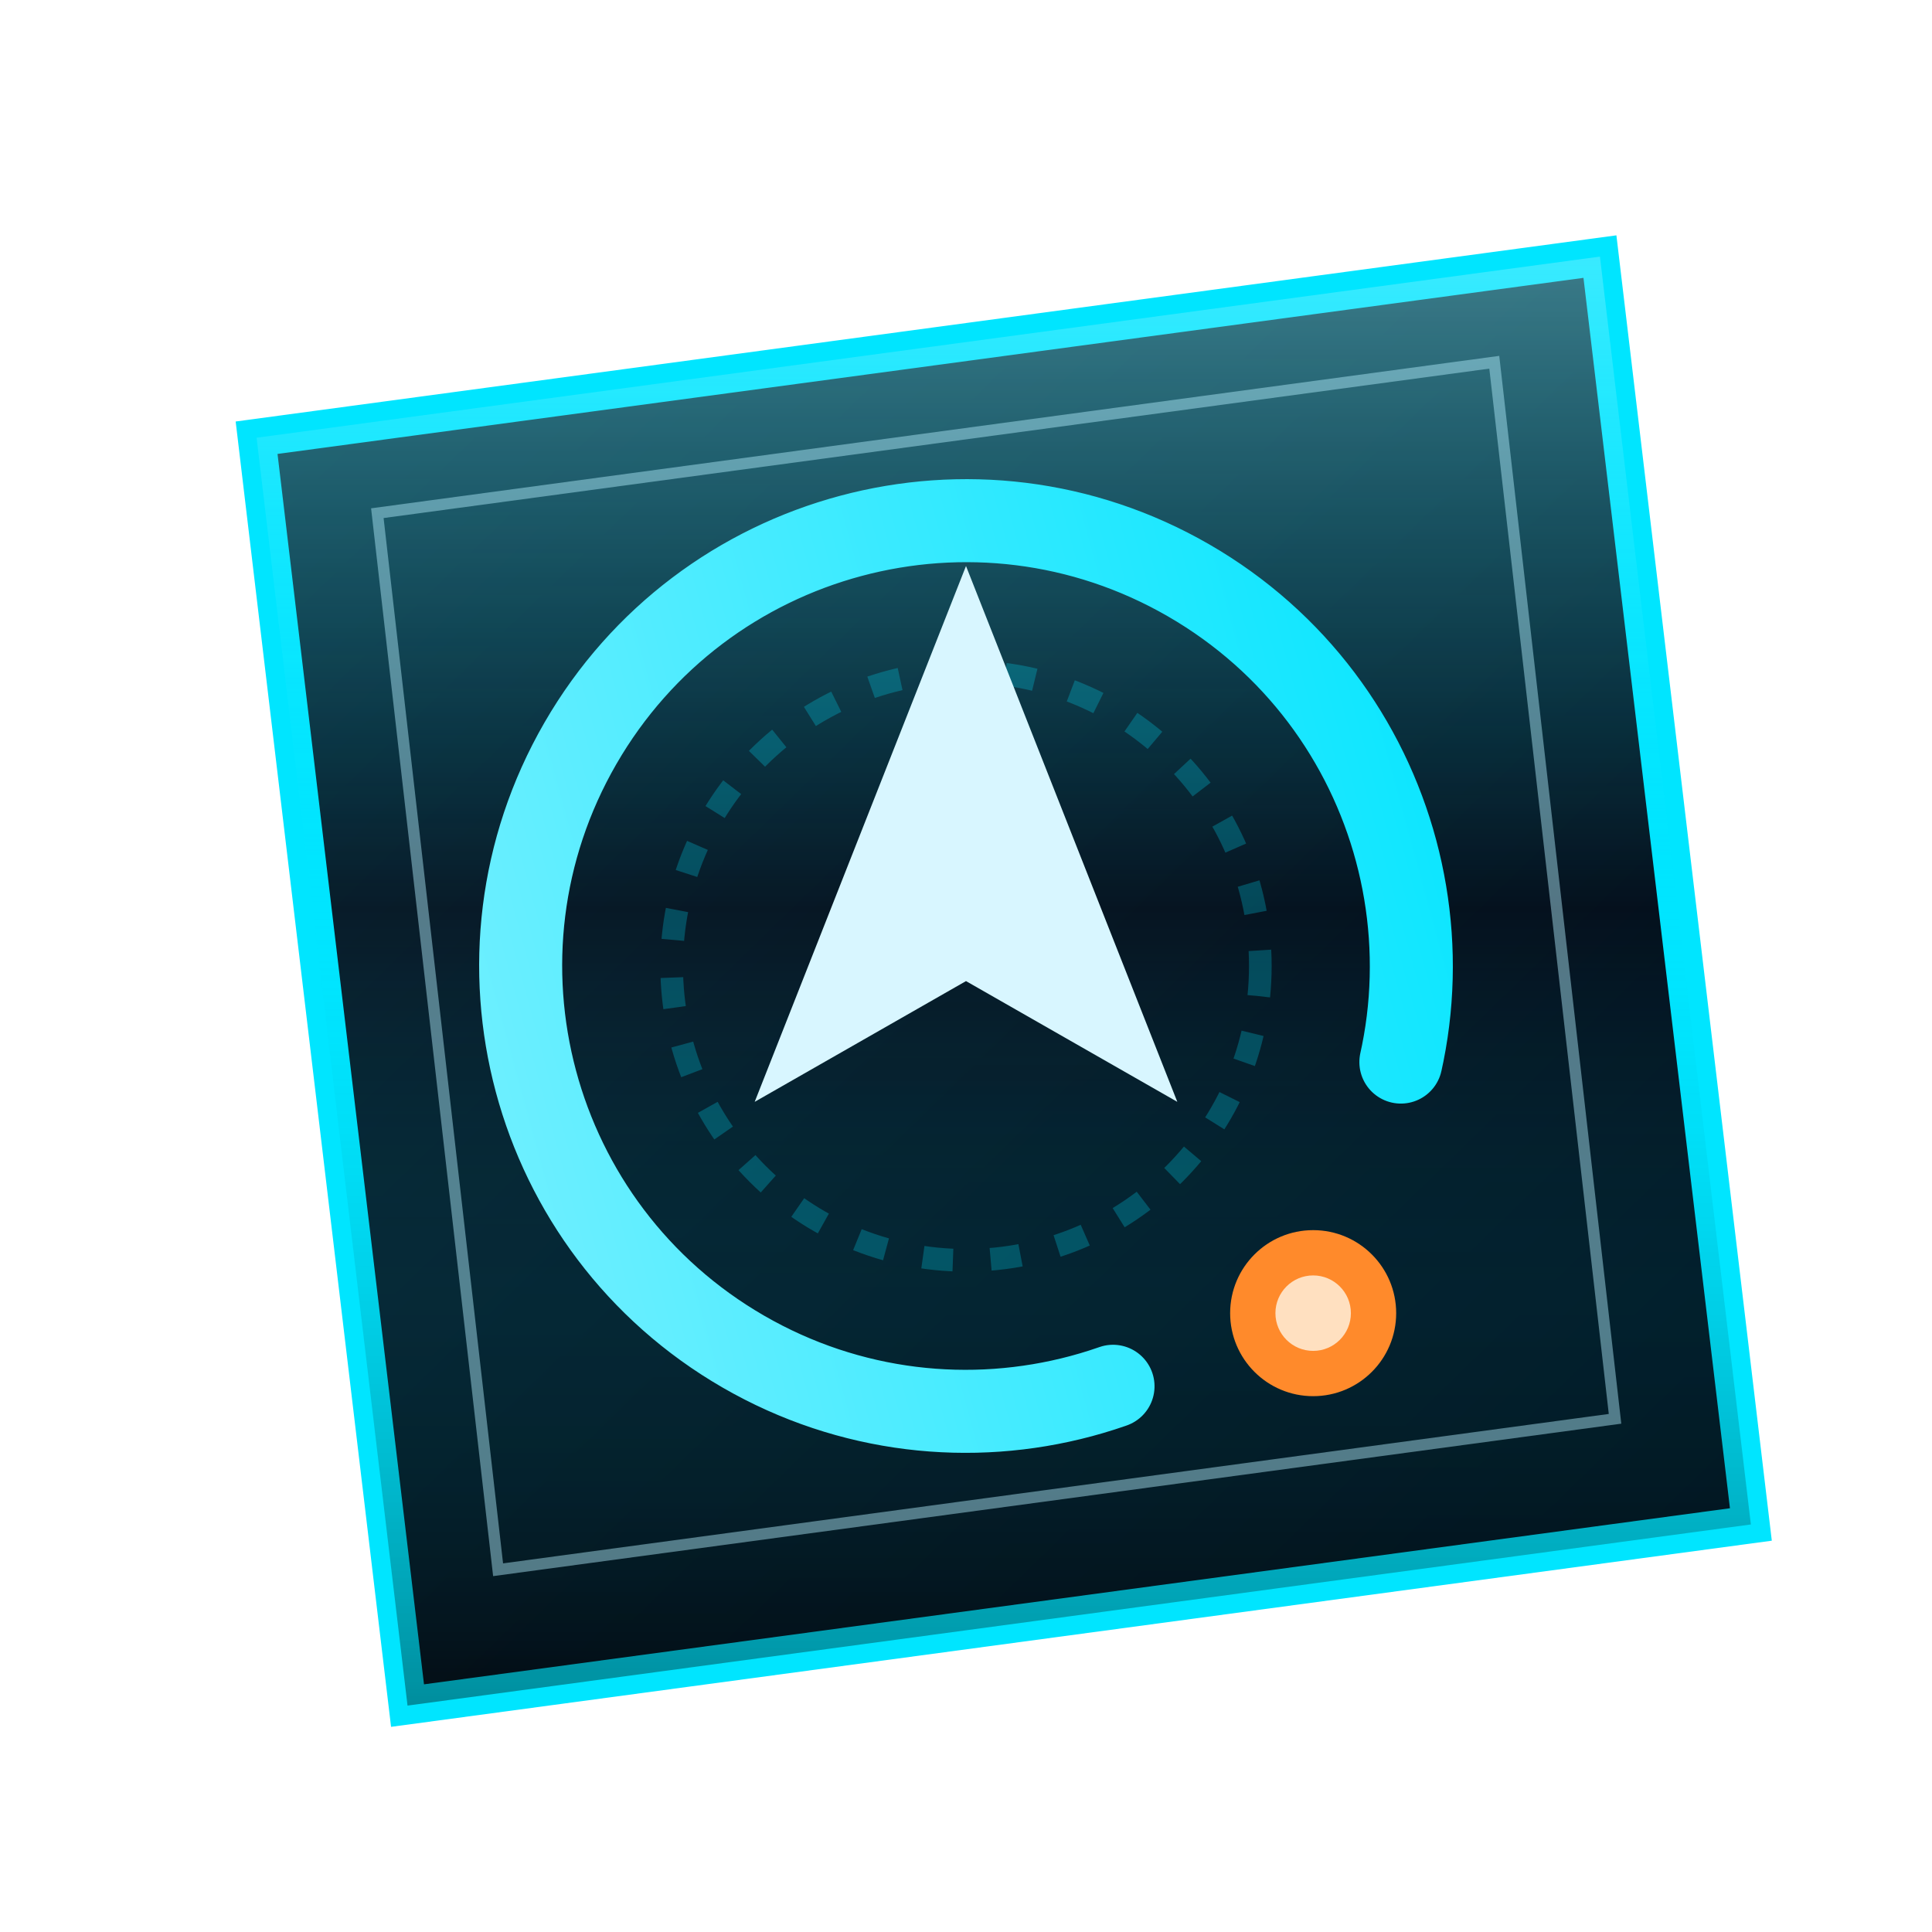
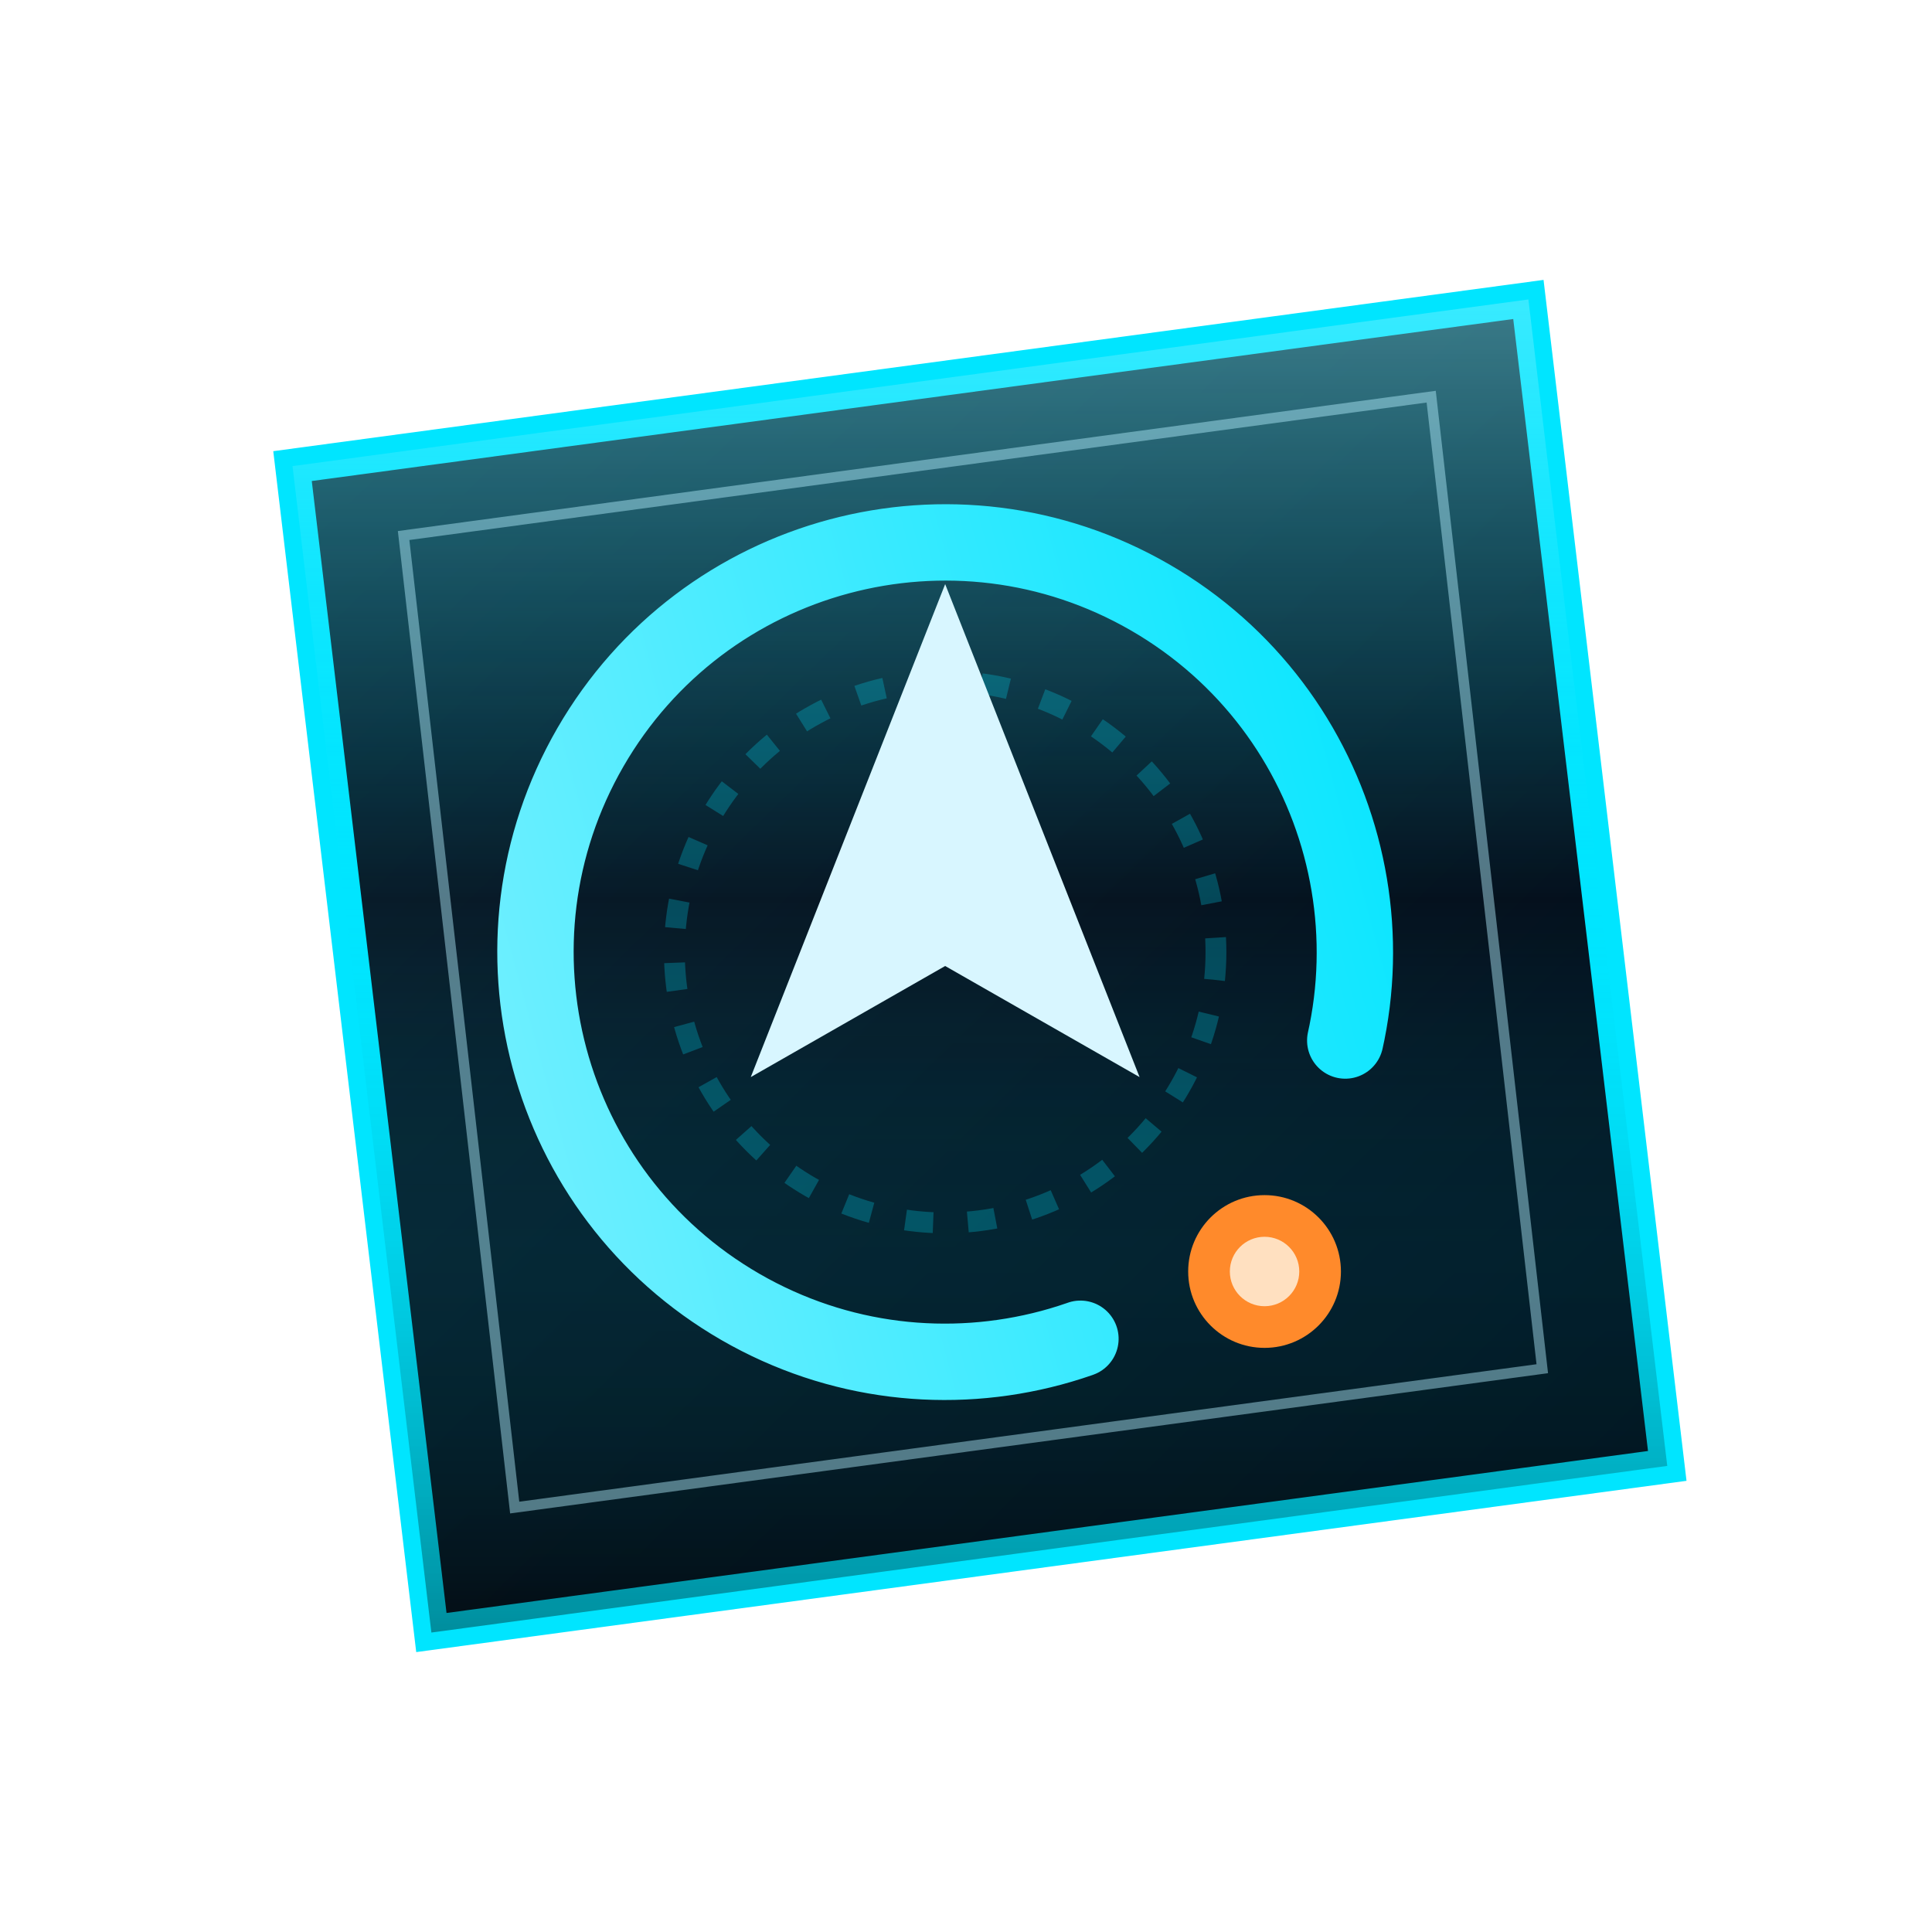
<svg xmlns="http://www.w3.org/2000/svg" viewBox="0 0 512 512" width="512" height="512" role="img" aria-label="OmnishPilot">
  <defs>
    <linearGradient id="hull" x1="0%" y1="0%" x2="100%" y2="100%">
      <stop offset="0%" stop-color="#0a2230" />
      <stop offset="100%" stop-color="#020814" />
    </linearGradient>
    <linearGradient id="ring" x1="0%" y1="0%" x2="100%" y2="100%">
      <stop offset="0%" stop-color="#00e5ff" />
      <stop offset="100%" stop-color="#7af0ff" />
    </linearGradient>
    <linearGradient id="bevel" x1="0%" y1="0%" x2="0%" y2="100%">
      <stop offset="0%" stop-color="#7af0ff" stop-opacity="0.55" />
      <stop offset="45%" stop-color="#00e5ff" stop-opacity="0" />
      <stop offset="100%" stop-color="#000" stop-opacity="0.45" />
    </linearGradient>
  </defs>
-   <g transform="translate(256 256)">
+   <g transform="translate(256 256) scale(0.92) translate(-6 -4)">
    <path fill="url(#hull)" stroke="#00e5ff" stroke-width="10" d="M-188 -140 L168 -188 L208 148 L-148 196 Z" />
    <path fill="url(#bevel)" stroke="none" d="M-188 -140 L168 -188 L208 148 L-148 196 Z" opacity="0.85" />
    <path fill="none" stroke="rgba(180,240,255,0.45)" stroke-width="3" d="M-156 -120 L140 -160 L172 120 L-124 160 Z" />
    <circle r="118" fill="none" stroke="url(#ring)" stroke-width="22" stroke-linecap="round" stroke-dasharray="520 120" transform="rotate(120)" />
    <circle r="78" fill="none" stroke="rgba(0,229,255,0.25)" stroke-width="6" stroke-dasharray="8 10" />
    <path d="M0 -106 L56 36 L0 4 L-56 36 Z" fill="#d8f6ff" />
    <circle cx="92" cy="92" r="22" fill="#ff8a2b" />
    <circle cx="92" cy="92" r="10" fill="#ffe0c0" />
  </g>
</svg>
